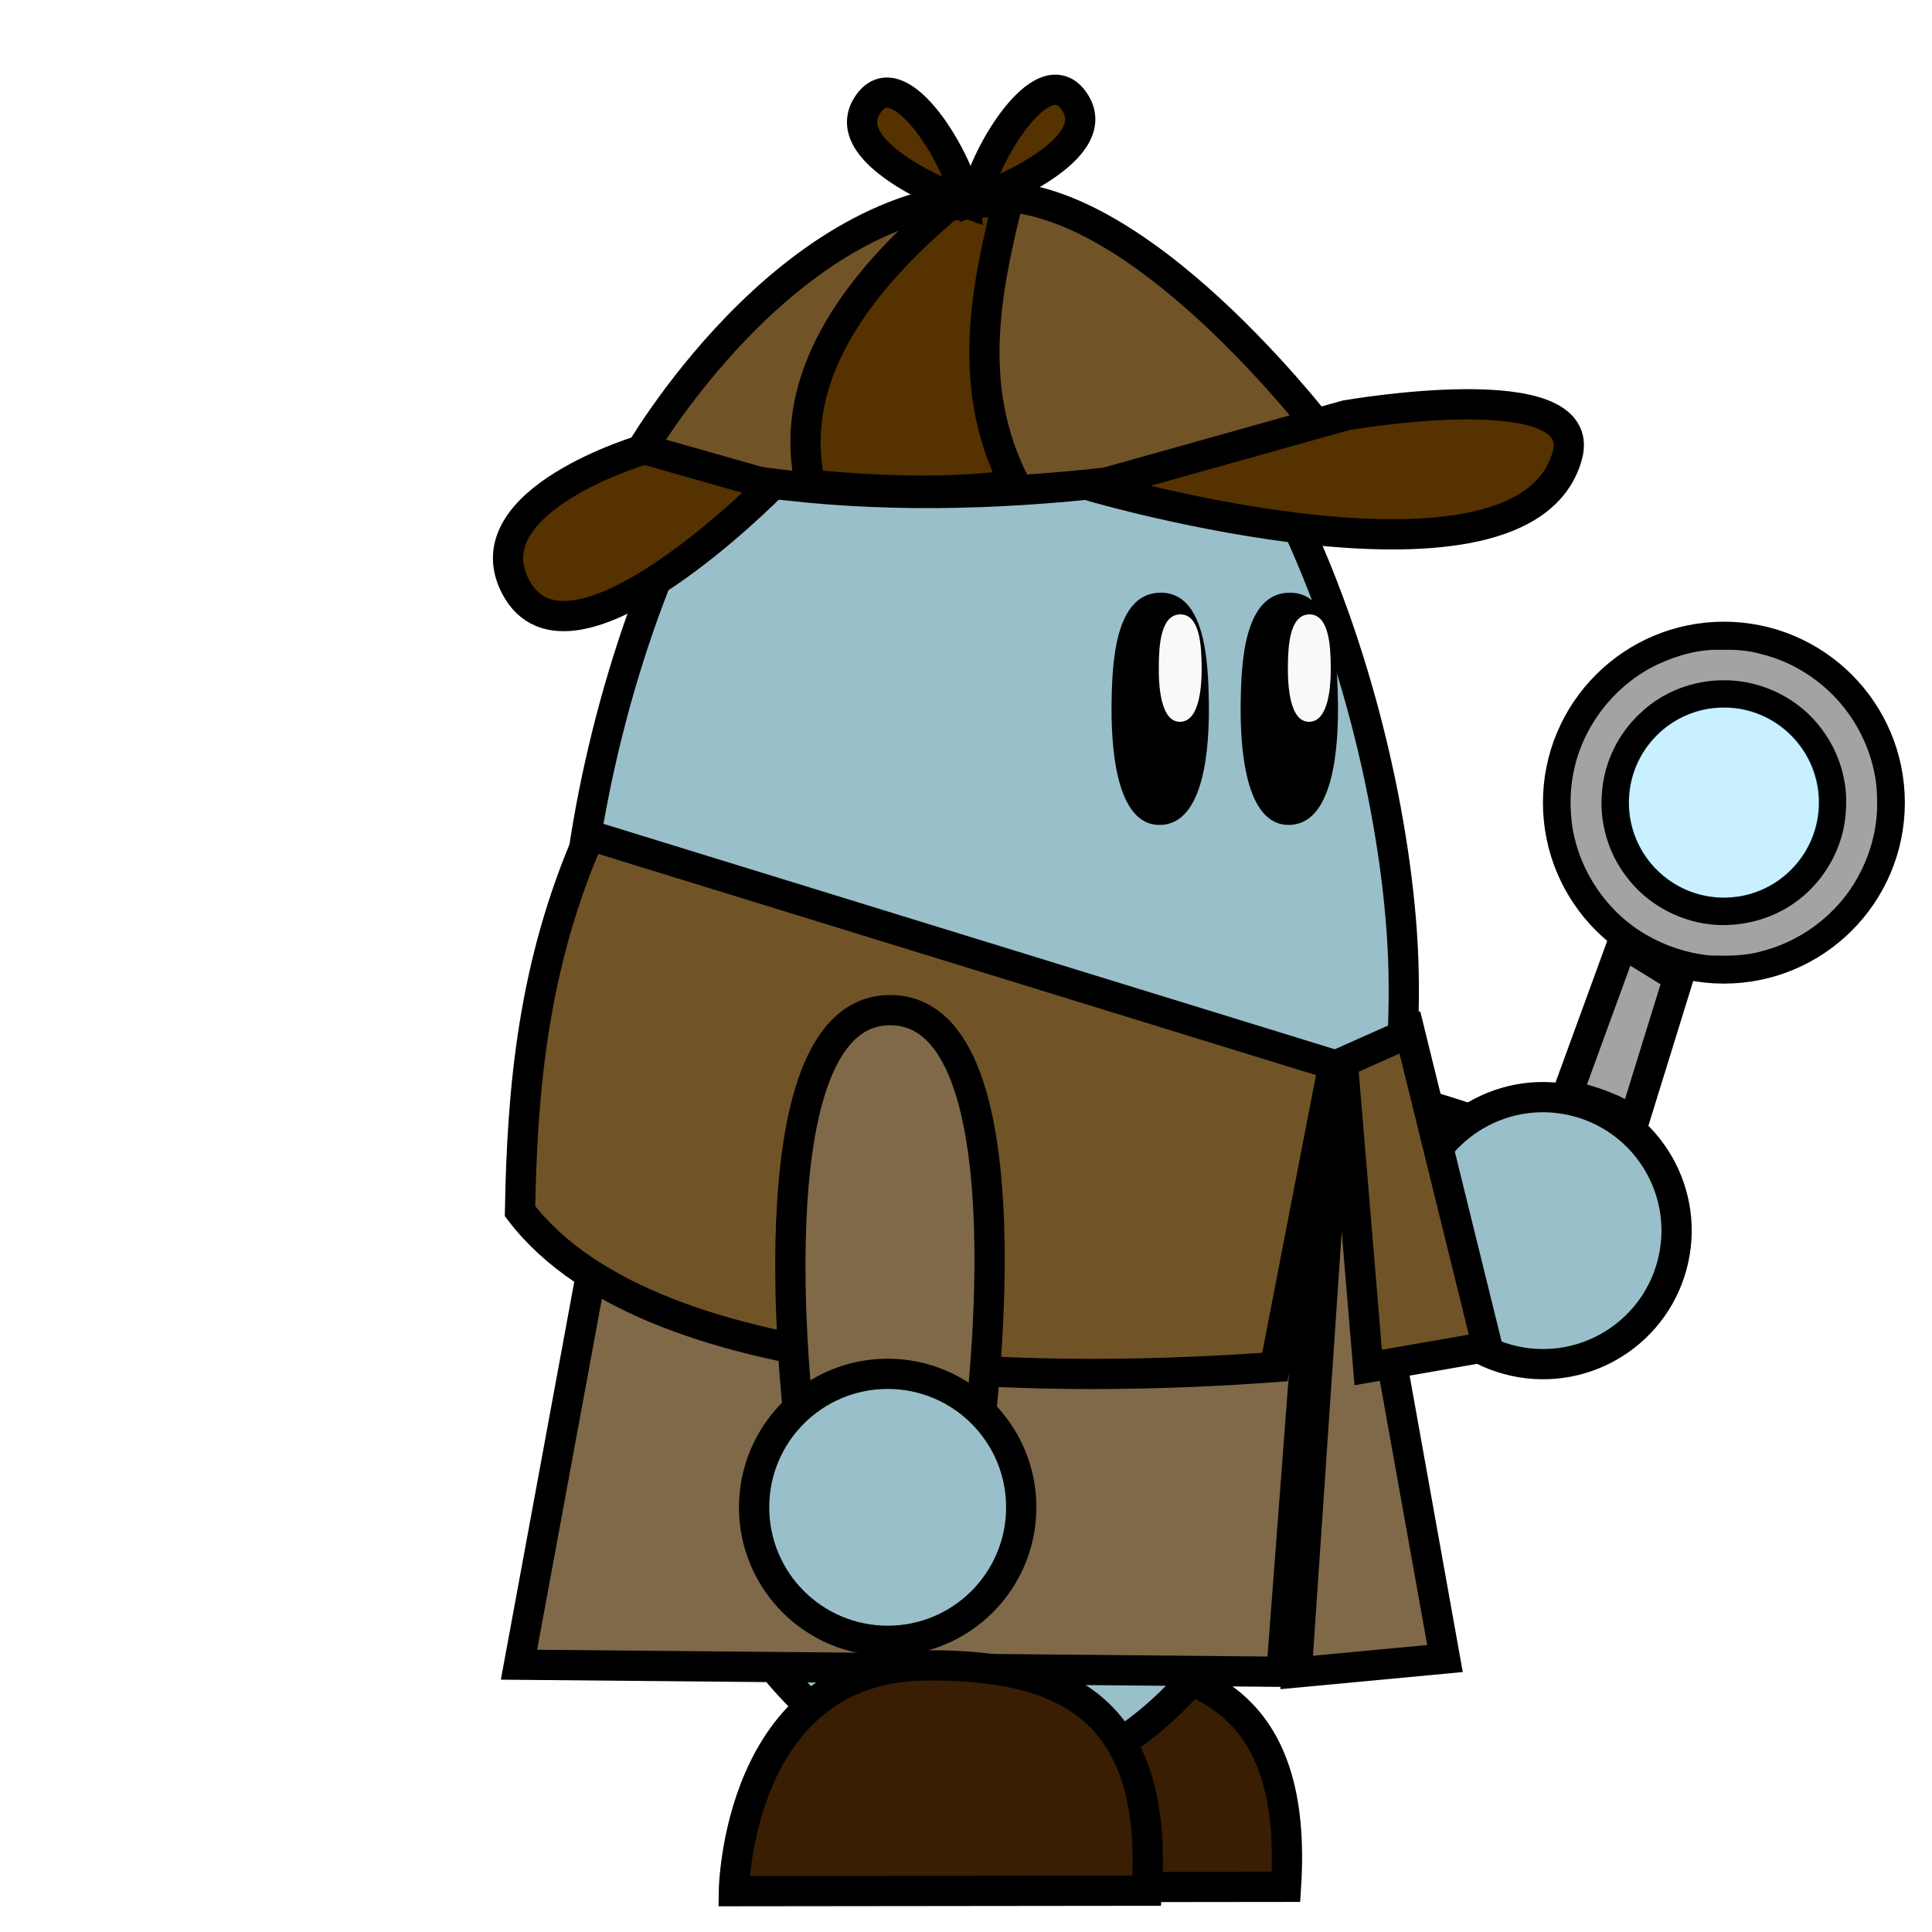
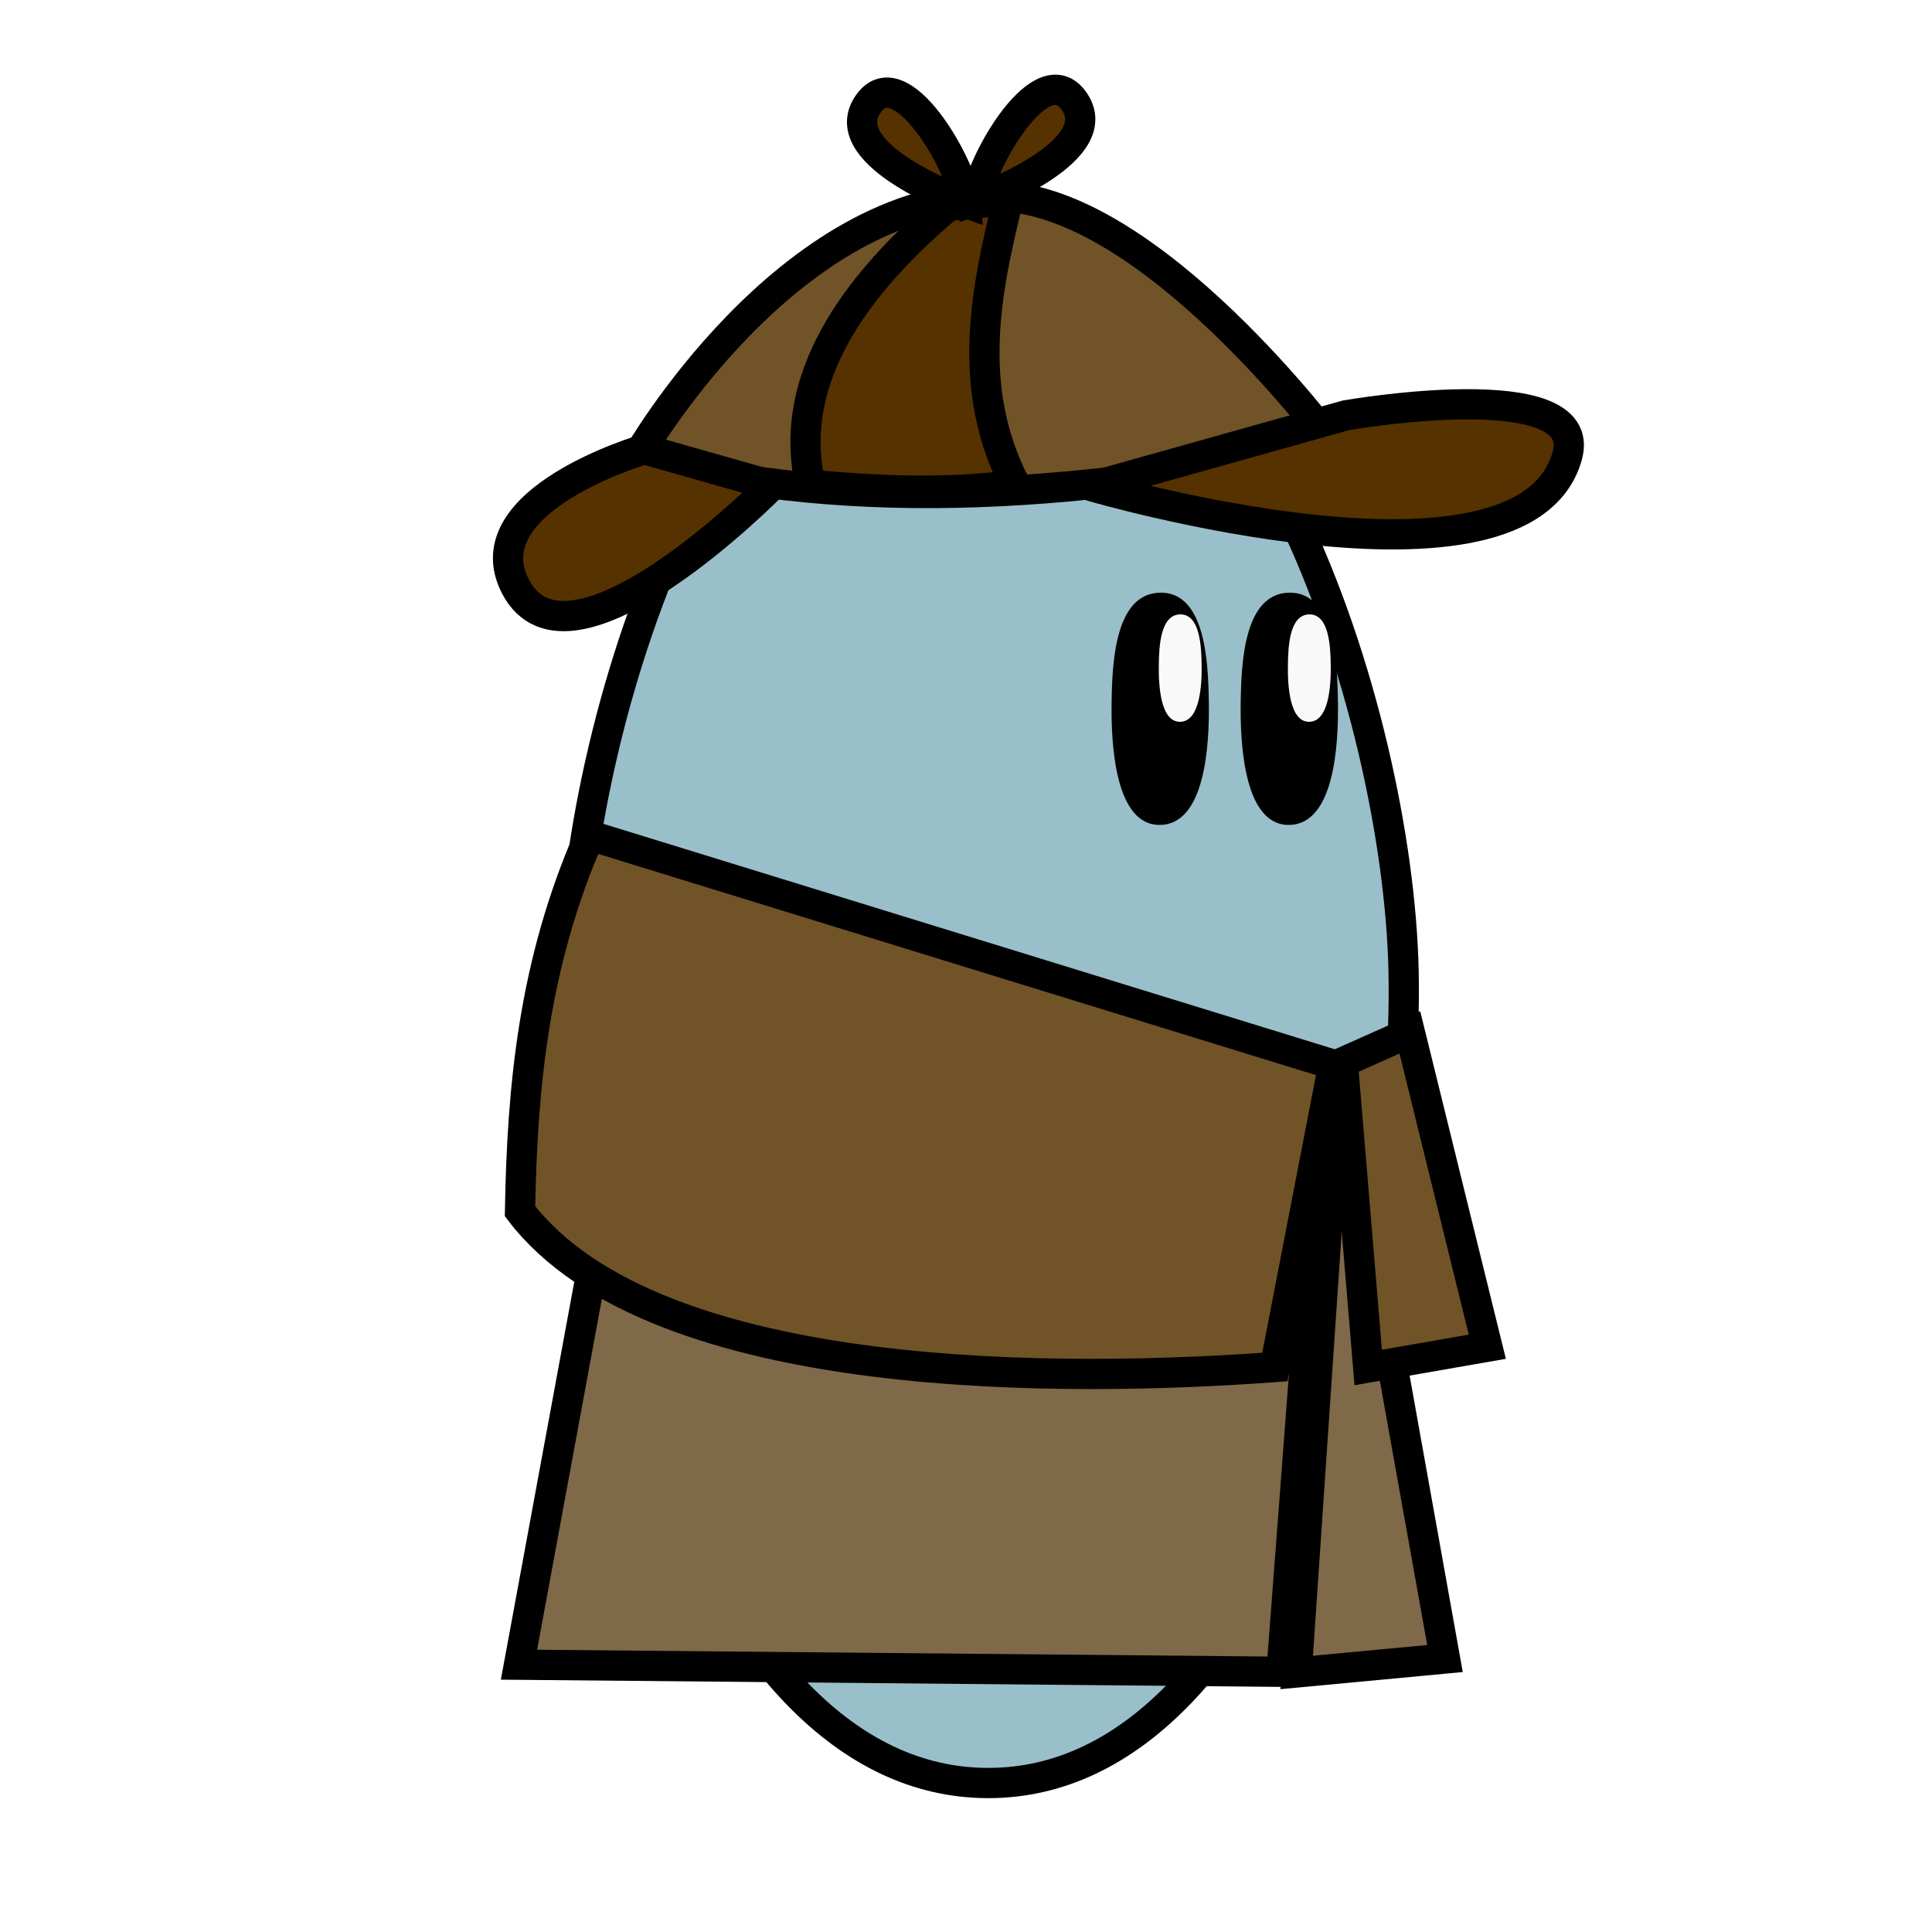
<svg xmlns="http://www.w3.org/2000/svg" width="64" height="64" viewBox="0 0 16.933 16.933" version="1.1" id="svg1">
  <defs id="defs1" />
  <g id="layer1">
-     <g id="g30" transform="translate(0.6065777,0.3032889)">
+     <g id="g30" transform="translate(9.772642,0.438084)">
      <g id="g21" transform="matrix(0.2287075,-1.04376,1.044361,0.228576,-2.127841,14.93076)" style="stroke-width:0.936">
        <path style="fill:#7f6948;fill-opacity:1;stroke:#000000;stroke-width:0.248px;stroke-linecap:butt;stroke-linejoin:miter;stroke-opacity:1" d="M 7.099,8.778 C 5.911,8.773 6.364,12.266 6.364,12.266 l 1.452,0.039 c 0,0 0.484,-3.523 -0.716,-3.527 z" id="path21" />
        <circle style="fill:#99bfca;fill-opacity:1;stroke:#000000;stroke-width:0.248;stroke-dasharray:none" id="circle21" cx="7.077" cy="12.856" r="1.095" />
      </g>
      <g id="g29">
        <path id="path22" style="fill:none;stroke:#000000;stroke-width:0.265" d="M 15.956,6.731 A 1.454,1.454 0 0 1 14.502,8.185 1.454,1.454 0 0 1 13.049,6.731 1.454,1.454 0 0 1 14.502,5.278 1.454,1.454 0 0 1 15.956,6.731 Z" />
        <path style="fill:#a3a3a3;fill-opacity:1;stroke:#000000;stroke-width:0.265px;stroke-linecap:butt;stroke-linejoin:miter;stroke-opacity:1" d="m 13.614,7.962 -0.487,1.334 c 0.226,0.047 0.424,0.122 0.586,0.232 l 0.391,-1.263 z" id="path23" />
        <path id="circle25" style="fill:none;stroke:#000000;stroke-width:0.265" d="M 15.467,6.731 A 0.965,0.965 0 0 1 14.502,7.696 0.965,0.965 0 0 1 13.538,6.731 0.965,0.965 0 0 1 14.502,5.766 0.965,0.965 0 0 1 15.467,6.731 Z" />
        <path style="fill:#a3a3a3;fill-opacity:1;stroke:none;stroke-width:0.265;stroke-dasharray:none;stroke-opacity:1" d="m 14.474,5.392 c -0.193,-0.006 -0.383,0.049 -0.557,0.13 -0.375,0.18 -0.655,0.542 -0.734,0.95 -0.031,0.157 -0.031,0.319 -0.008,0.477 0.064,0.39 0.307,0.746 0.651,0.943 0.169,0.098 0.36,0.16 0.554,0.179 0.158,0.004 0.319,0.005 0.471,-0.042 0.367,-0.098 0.688,-0.358 0.855,-0.701 0.095,-0.192 0.146,-0.406 0.139,-0.621 0.001,-0.225 -0.066,-0.448 -0.177,-0.643 -0.179,-0.312 -0.486,-0.548 -0.835,-0.634 -0.109,-0.031 -0.223,-0.041 -0.336,-0.038 -0.007,1.22e-5 -0.015,2.44e-5 -0.022,3.68e-5 z m 0.035,0.267 c 0.331,-2.91e-4 0.657,0.163 0.852,0.429 0.151,0.201 0.23,0.456 0.211,0.709 -0.014,0.328 -0.197,0.645 -0.471,0.827 C 14.913,7.751 14.682,7.812 14.455,7.804 14.136,7.791 13.826,7.627 13.639,7.368 13.484,7.162 13.41,6.895 13.434,6.641 13.453,6.376 13.578,6.124 13.771,5.946 13.967,5.758 14.24,5.656 14.509,5.659 Z" id="path26" />
        <path style="fill:#00baff;fill-opacity:0.218;stroke:none;stroke-width:0.265;stroke-dasharray:none;stroke-opacity:1" d="m 14.468,5.898 c -0.182,-0.001 -0.359,0.075 -0.499,0.189 -0.201,0.165 -0.32,0.428 -0.301,0.689 0.011,0.308 0.214,0.596 0.496,0.719 0.116,0.053 0.244,0.079 0.372,0.069 0.146,9.067e-4 0.29,-0.05 0.414,-0.126 0.249,-0.157 0.408,-0.45 0.389,-0.745 -0.007,-0.354 -0.273,-0.681 -0.614,-0.77 -0.083,-0.029 -0.17,-0.027 -0.256,-0.026 z" id="path27" />
      </g>
    </g>
-     <path style="fill:#391e03;fill-opacity:1;stroke:#000000;stroke-width:0.265px;stroke-linecap:butt;stroke-linejoin:miter;stroke-opacity:1" d="m 9.35,14.562 c -1.672,0.004 -1.698,1.979 -1.698,1.979 l 3.619,-0.004 c 0.106,-1.638 -0.764,-1.978 -1.921,-1.975 z" id="path11" />
+     <path style="fill:#391e03;fill-opacity:1;stroke:#000000;stroke-width:0.265px;stroke-linecap:butt;stroke-linejoin:miter;stroke-opacity:1" d="m 15.786,18.842 c -1.672,0.004 -1.698,1.979 -1.698,1.979 l 3.619,-0.004 c 0.106,-1.638 -0.764,-1.978 -1.921,-1.975 z" id="path11" />
    <g id="g31" transform="translate(1.044662,0.3032889)">
      <path style="fill:#99bfca;fill-opacity:1;stroke:#000000;stroke-width:0.265px;stroke-linecap:butt;stroke-linejoin:miter;stroke-opacity:1" d="m 7.617,1.912 c -2.285,0 -3.591,4.01 -3.64,6.296 -0.054,2.539 1.102,7.116 3.64,7.116 2.538,0 3.695,-4.577 3.64,-7.116 C 11.208,5.922 9.902,1.912 7.617,1.912 Z" id="path1" />
      <path style="fill:#7f6948;fill-opacity:1;stroke:#000000;stroke-width:0.265px;stroke-linecap:butt;stroke-linejoin:miter;stroke-opacity:1" d="m 4.207,10.477 -0.703,3.81 6.683,0.062 0.393,-5.177 z" id="path9" />
      <path style="fill:#7f6948;fill-opacity:1;stroke:#000000;stroke-width:0.265px;stroke-linecap:butt;stroke-linejoin:miter;stroke-opacity:1" d="M 10.32,14.355 11.62,14.233 10.683,9.007 Z" id="path10" />
      <g id="g28">
        <path style="fill:#715328;fill-opacity:1;stroke:#000000;stroke-width:0.265px;stroke-linecap:butt;stroke-linejoin:miter;stroke-opacity:1" d="m 4.538,3.706 c 0,0 1.309,-2.305 3.155,-2.288 1.344,0.012 2.949,2.185 2.949,2.185 -2.091,0.43 -4.148,0.619 -6.104,0.104 z" id="path2" />
        <path style="fill:#553200;fill-opacity:1;stroke:#000000;stroke-width:0.265px;stroke-linecap:butt;stroke-linejoin:miter;stroke-opacity:1" d="m 8.53,3.96 c 0,0 3.783,1.105 4.162,-0.27 0.201,-0.729 -1.941,-0.353 -1.941,-0.353 z" id="path3" />
        <path style="fill:#553200;fill-opacity:1;stroke:#000000;stroke-width:0.265px;stroke-linecap:butt;stroke-linejoin:miter;stroke-opacity:1" d="m 4.603,3.634 c 0,0 -1.521,0.443 -1.131,1.201 C 3.944,5.755 5.719,3.951 5.719,3.951 Z" id="path4" />
        <path style="fill:#553200;fill-opacity:1;stroke:#000000;stroke-width:0.265px;stroke-linecap:butt;stroke-linejoin:miter;stroke-opacity:1" d="M 7.268,1.501 C 6.3,2.316 5.871,3.131 6.058,3.946 c 0.599,0.054 1.197,0.081 1.796,0 C 7.427,3.114 7.583,2.282 7.791,1.451 Z" id="path12" />
        <path style="fill:#553200;fill-opacity:1;stroke:#000000;stroke-width:0.265px;stroke-linecap:butt;stroke-linejoin:miter;stroke-opacity:1" d="m 7.421,1.476 c 0,0 -1.146,-0.407 -0.866,-0.853 C 6.835,0.177 7.396,1.158 7.421,1.476 Z" id="path13" />
        <path style="fill:#553200;fill-opacity:1;stroke:#000000;stroke-width:0.265px;stroke-linecap:butt;stroke-linejoin:miter;stroke-opacity:1" d="m 7.513,1.451 c 0,0 1.146,-0.407 0.866,-0.853 C 8.099,0.152 7.539,1.132 7.513,1.451 Z" id="path14" />
      </g>
      <g id="g17" transform="matrix(1.06911,0,0,1.068495,-1.100367,-0.3571925)" style="stroke-width:0.936">
        <path style="fill:#000000;stroke:none;stroke-width:0.248px;stroke-linecap:butt;stroke-linejoin:miter;stroke-opacity:1" d="M 9.563,4.912 C 9.194,4.918 9.17,5.481 9.165,5.806 9.159,6.167 9.196,6.823 9.563,6.817 9.931,6.811 9.968,6.167 9.962,5.806 9.957,5.481 9.933,4.906 9.563,4.912 Z" id="path16" />
        <path style="fill:#f9f9f9;stroke:none;stroke-width:0.248px;stroke-linecap:butt;stroke-linejoin:miter;stroke-opacity:1" d="M 9.727,5.09 C 9.564,5.093 9.554,5.354 9.552,5.504 9.549,5.671 9.565,5.974 9.727,5.971 9.889,5.969 9.906,5.671 9.903,5.504 9.901,5.354 9.89,5.088 9.727,5.09 Z" id="path17" />
      </g>
      <g id="g19" transform="matrix(1.06911,0,0,1.068495,0.03110725,-0.3571925)" style="stroke-width:0.936">
        <path style="fill:#000000;stroke:none;stroke-width:0.248px;stroke-linecap:butt;stroke-linejoin:miter;stroke-opacity:1" d="M 9.563,4.912 C 9.194,4.918 9.17,5.481 9.165,5.806 9.159,6.167 9.196,6.823 9.563,6.817 9.931,6.811 9.968,6.167 9.962,5.806 9.957,5.481 9.933,4.906 9.563,4.912 Z" id="path18" />
        <path style="fill:#f9f9f9;stroke:none;stroke-width:0.248px;stroke-linecap:butt;stroke-linejoin:miter;stroke-opacity:1" d="M 9.727,5.09 C 9.564,5.093 9.554,5.354 9.552,5.504 9.549,5.671 9.565,5.974 9.727,5.971 9.889,5.969 9.906,5.671 9.903,5.504 9.901,5.354 9.89,5.088 9.727,5.09 Z" id="path19" />
      </g>
      <path style="fill:#715328;fill-opacity:1;stroke:#000000;stroke-width:0.265px;stroke-linecap:butt;stroke-linejoin:miter;stroke-opacity:1" d="m 4.124,7.019 6.518,2.009 -0.513,2.65 C 8.372,11.808 4.701,11.872 3.513,10.312 3.532,9.232 3.629,8.146 4.124,7.019 Z" id="path7" />
      <path style="fill:#715328;fill-opacity:1;stroke:#000000;stroke-width:0.265px;stroke-linecap:butt;stroke-linejoin:miter;stroke-opacity:1" d="M 10.724,9.007 10.947,11.682 11.991,11.5 11.312,8.745 Z" id="path8" />
    </g>
-     <g id="g20" transform="matrix(1.06911,0,0,1.068495,0.2138842,-0.5256864)" style="stroke-width:0.936">
+     <g id="g20" transform="matrix(1.06911,0,0,1.068495,-10.30013,-1.132264)" style="stroke-width:0.936">
      <path style="fill:#7f6948;fill-opacity:1;stroke:#000000;stroke-width:0.248px;stroke-linecap:butt;stroke-linejoin:miter;stroke-opacity:1" d="M 7.099,8.778 C 5.911,8.773 6.364,12.266 6.364,12.266 l 1.452,0.039 c 0,0 0.484,-3.523 -0.716,-3.527 z" id="path6" />
      <circle style="fill:#99bfca;fill-opacity:1;stroke:#000000;stroke-width:0.248;stroke-dasharray:none" id="path15" cx="7.077" cy="12.856" r="1.095" />
    </g>
-     <path style="fill:#391e03;fill-opacity:1;stroke:#000000;stroke-width:0.265px;stroke-linecap:butt;stroke-linejoin:miter;stroke-opacity:1" d="m 8.13,14.596 c -1.672,0.004 -1.698,1.979 -1.698,1.979 l 3.619,-0.004 C 10.157,14.933 9.287,14.593 8.13,14.596 Z" id="path28" />
+     <path style="fill:#391e03;fill-opacity:1;stroke:#000000;stroke-width:0.265px;stroke-linecap:butt;stroke-linejoin:miter;stroke-opacity:1" d="m 8.838,18.674 c -1.672,0.004 -1.698,1.979 -1.698,1.979 l 3.619,-0.004 C 10.864,19.011 9.994,18.671 8.838,18.674 Z" id="path28" />
  </g>
</svg>
